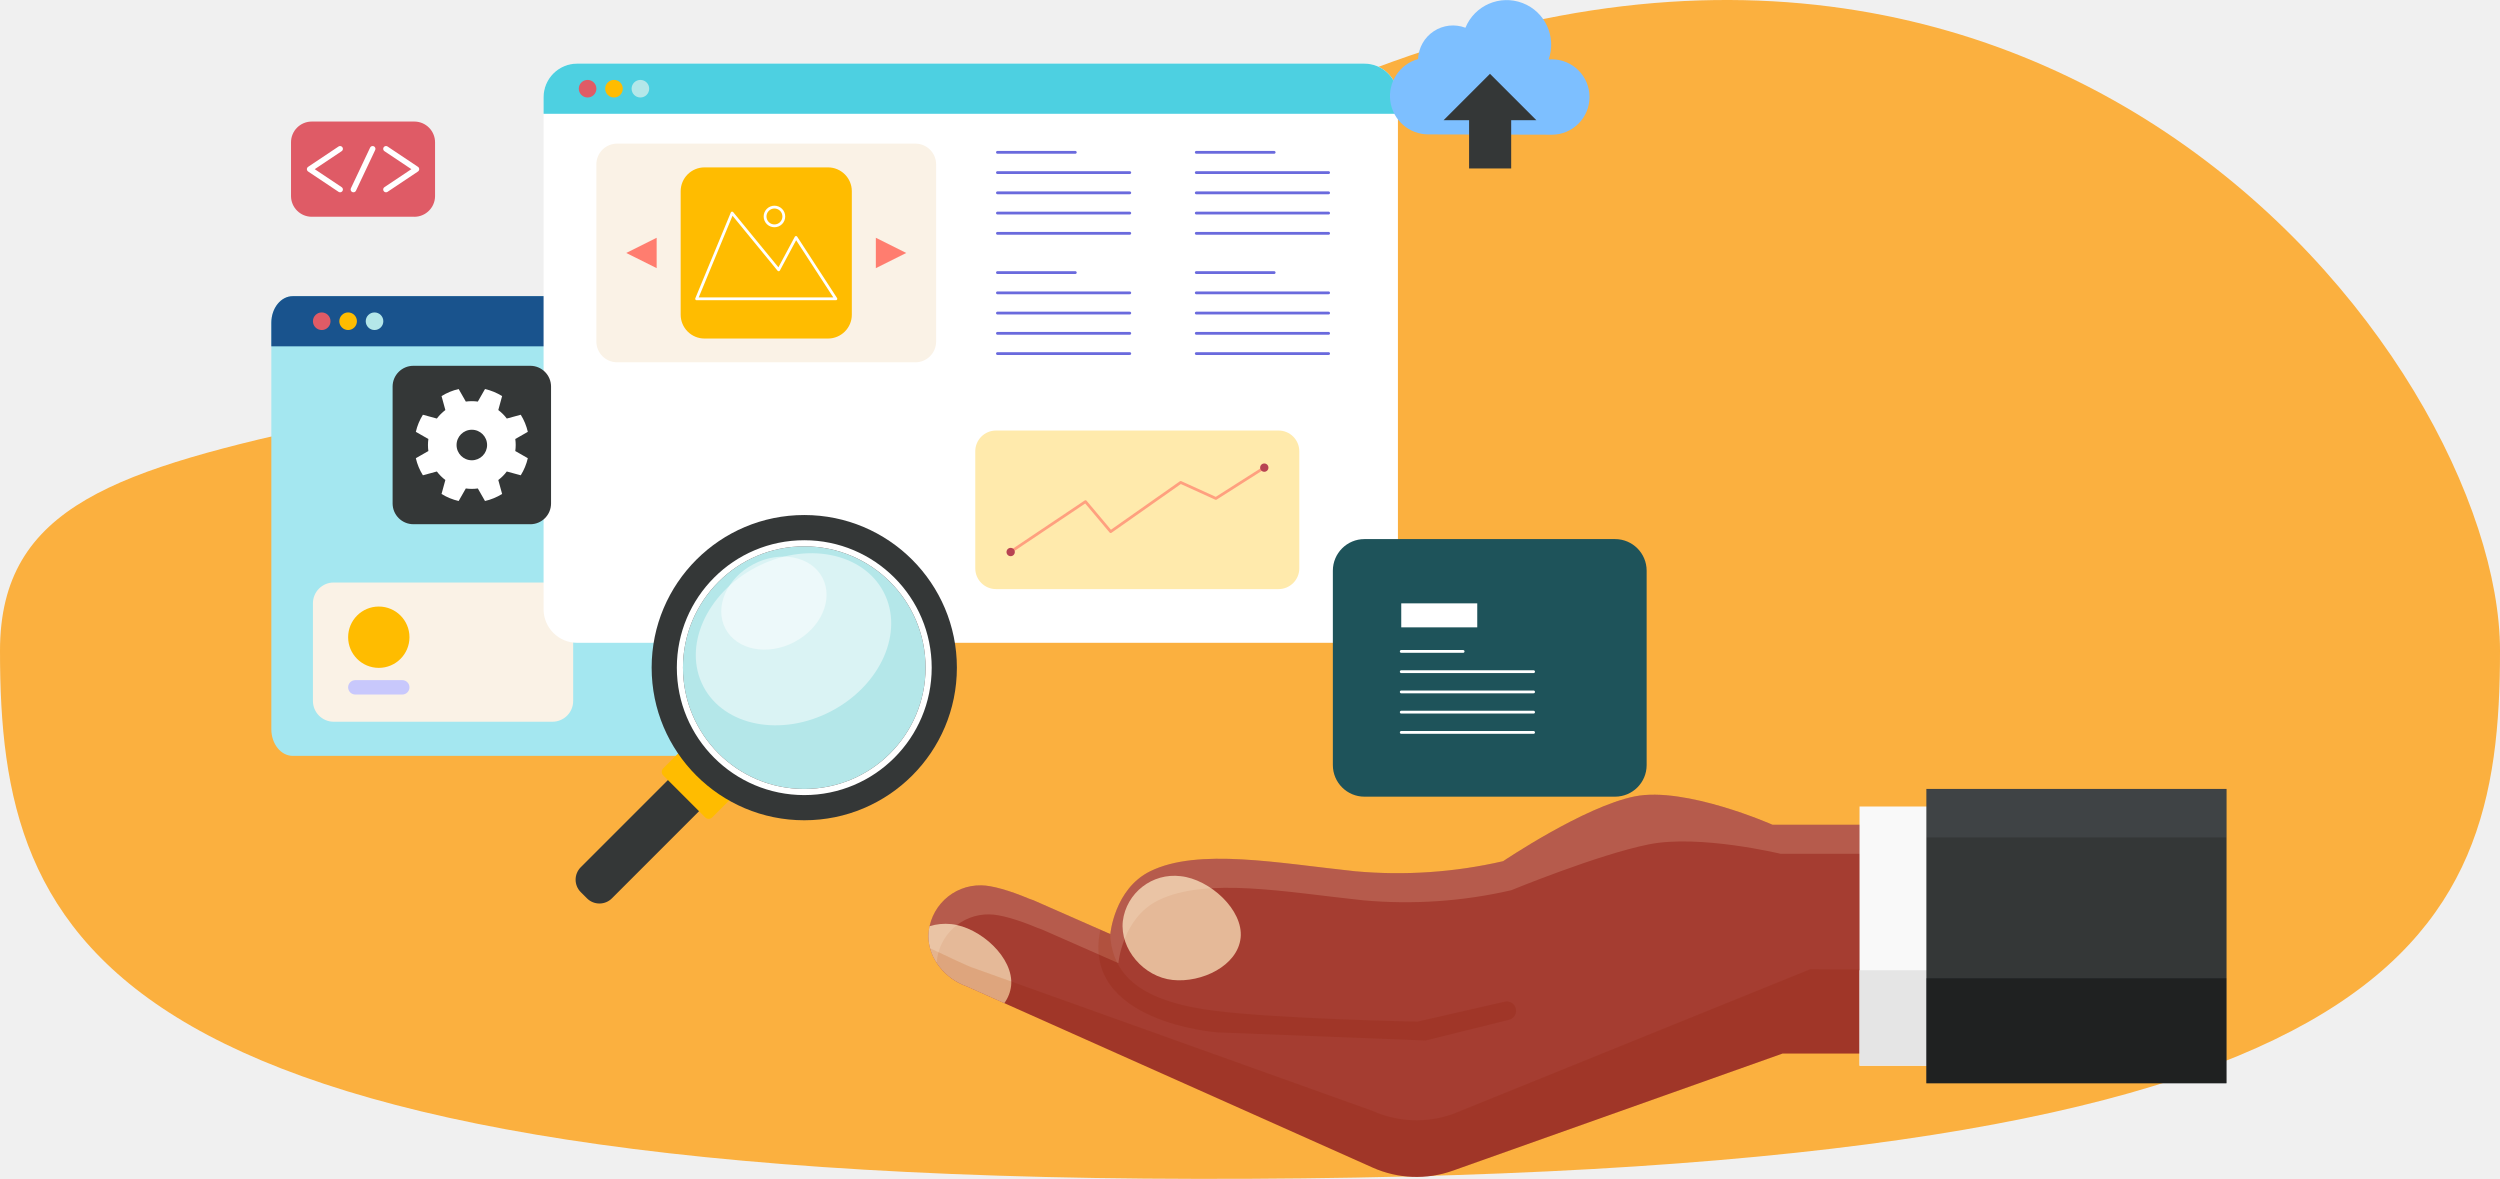
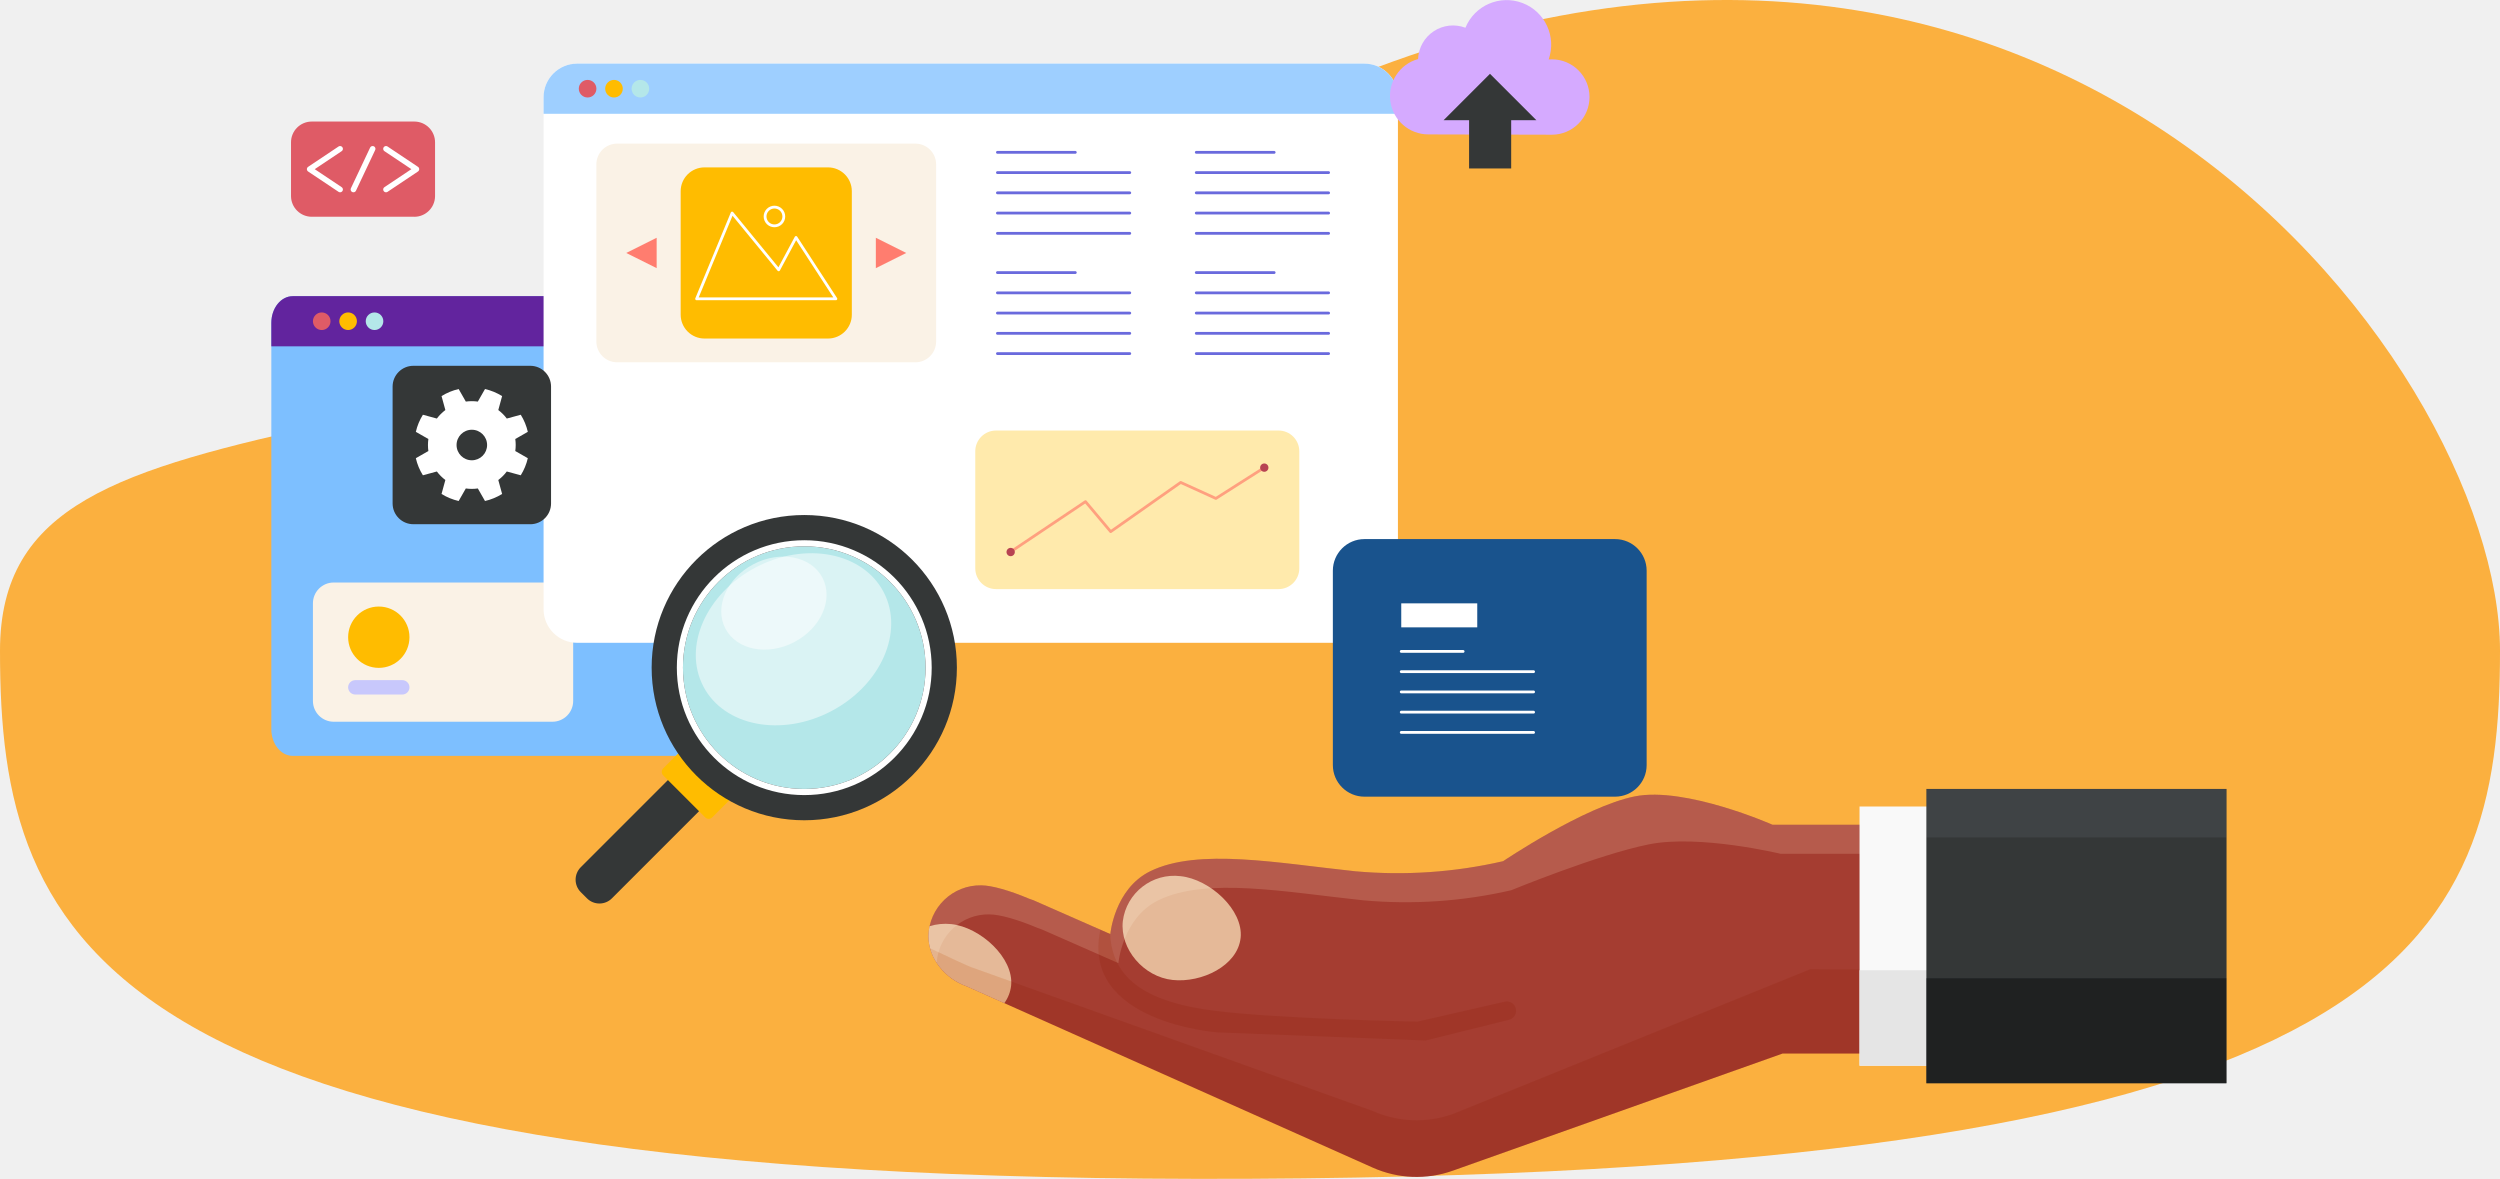
<svg xmlns="http://www.w3.org/2000/svg" width="445.333" height="210" viewBox="0 0 445.333 210">
  <defs>
    <clipPath id="clip-path">
      <rect id="Rectángulo_461842" data-name="Rectángulo 461842" width="348.289" height="209.657" fill="none" />
    </clipPath>
    <clipPath id="clip-path-3">
      <rect id="Rectángulo_461828" data-name="Rectángulo 461828" width="176.397" height="40.741" fill="none" />
    </clipPath>
    <clipPath id="clip-path-4">
      <rect id="Rectángulo_461829" data-name="Rectángulo 461829" width="172.909" height="30.002" fill="none" />
    </clipPath>
    <clipPath id="clip-path-5">
      <rect id="Rectángulo_461834" data-name="Rectángulo 461834" width="53.472" height="18.701" fill="none" />
    </clipPath>
    <clipPath id="clip-path-6">
      <rect id="Rectángulo_461836" data-name="Rectángulo 461836" width="53.472" height="8.621" fill="none" />
    </clipPath>
    <clipPath id="clip-path-7">
      <rect id="Rectángulo_461837" data-name="Rectángulo 461837" width="74.406" height="19.738" fill="none" />
    </clipPath>
    <clipPath id="clip-path-8">
      <rect id="Rectángulo_461839" data-name="Rectángulo 461839" width="34.811" height="30.658" fill="none" />
    </clipPath>
    <clipPath id="clip-path-9">
      <rect id="Rectángulo_461840" data-name="Rectángulo 461840" width="18.766" height="16.575" fill="none" />
    </clipPath>
  </defs>
  <g id="Grupo_1211946" data-name="Grupo 1211946" transform="translate(-1017.711 -1846)">
    <path id="Trazado_1272217" data-name="Trazado 1272217" d="M222.667-6.732c138.323-68.82,222.667,42.11,222.667,94.054s-16.869,93.035-222.667,94.054S0,139.268,0,87.323,84.343,62.089,222.667-6.732Z" transform="translate(1017.711 1874.605)" fill="#fbb03f" />
    <g id="Grupo_1212182" data-name="Grupo 1212182" transform="translate(1066.044 1846)">
      <g id="Grupo_1212181" data-name="Grupo 1212181" clip-path="url(#clip-path)">
        <g id="Grupo_1212180" data-name="Grupo 1212180">
          <g id="Grupo_1212179" data-name="Grupo 1212179" clip-path="url(#clip-path)">
            <path id="Trazado_1276898" data-name="Trazado 1276898" d="M377.709,253.708h-22s-15.512-6.854-24.529-5.05S307.729,260.2,307.729,260.2A83.786,83.786,0,0,1,281.4,262c-13.707-1.443-28.016-4.209-36.553,0-6.373,3.141-7.095,11.182-7.095,11.182l-13.33-5.865c-.372-.164-.742-.3-1.112-.423-3.412-1.442-6.672-2.39-8.538-2.39a9.243,9.243,0,0,0-9.418,9.058c0,3.972,2.985,7.6,6.818,8.935l72.314,32.284a19.2,19.2,0,0,0,14.253.56l58.774-20.876h24.528Z" transform="translate(-88.303 -106.796)" fill="#a53d31" />
            <path id="Trazado_1276899" data-name="Trazado 1276899" d="M287.053,284.767c-.522,4.975-6.93,8.048-12.1,7.505s-9.409-5.488-8.887-10.463a9.243,9.243,0,0,1,10.312-8.025c5.173.543,11.2,6.009,10.678,10.984" transform="translate(-114.391 -117.707)" fill="#e5b998" />
            <path id="Trazado_1276900" data-name="Trazado 1276900" d="M212.167,299.853l6.7,2.991a6.5,6.5,0,0,0,1.215-3.1c.522-4.975-5.5-10.44-10.678-10.984a9.69,9.69,0,0,0-3.871.378,8.77,8.77,0,0,0-.184,1.78c0,3.972,2.985,7.6,6.818,8.935" transform="translate(-88.302 -124.148)" fill="#e5b998" />
            <g id="Grupo_1212160" data-name="Grupo 1212160" transform="translate(117.338 168.916)" opacity="0.5" style="mix-blend-mode: multiply;isolation: isolate">
              <g id="Grupo_1212159" data-name="Grupo 1212159">
                <g id="Grupo_1212158" data-name="Grupo 1212158" clip-path="url(#clip-path-3)">
                  <path id="Trazado_1276901" data-name="Trazado 1276901" d="M380.673,300.189l-18.015-.112-63.7,25.806a19.2,19.2,0,0,1-14.253-.56l-71.5-25.606c-.613-.213-3.515-1.546-7.339-3.367a10.3,10.3,0,0,0,6.527,6.79L284.7,335.423a19.2,19.2,0,0,0,14.253.56l58.773-20.876h24.529Z" transform="translate(-205.86 -296.35)" fill="#f0caa4" />
                </g>
              </g>
            </g>
            <g id="Grupo_1212163" data-name="Grupo 1212163" transform="translate(117.047 141.56)" opacity="0.2" style="mix-blend-mode: screen;isolation: isolate">
              <g id="Grupo_1212162" data-name="Grupo 1212162">
                <g id="Grupo_1212161" data-name="Grupo 1212161" clip-path="url(#clip-path-4)">
                  <path id="Trazado_1276902" data-name="Trazado 1276902" d="M216.211,269.679c1.867,0,5.127.948,8.538,2.39.37.123.74.259,1.112.423l13.33,5.865s.721-8.041,7.094-11.182c8.537-4.209,22.846-1.443,36.553,0a83.789,83.789,0,0,0,26.333-1.8S324.682,259,333.7,257.2s23.447,1.683,23.447,1.683h21.11l-.549-5.17h-22s-15.511-6.854-24.529-5.05S307.729,260.2,307.729,260.2A83.783,83.783,0,0,1,281.4,262c-13.708-1.443-28.016-4.209-36.553,0-6.373,3.142-7.094,11.182-7.094,11.182l-13.33-5.865c-.372-.164-.742-.3-1.112-.423-3.412-1.442-6.672-2.39-8.538-2.39a9.244,9.244,0,0,0-9.419,9.058,8.73,8.73,0,0,0,1.465,4.741,9.256,9.256,0,0,1,9.4-8.628" transform="translate(-205.349 -248.356)" fill="#f0caa4" />
                </g>
              </g>
            </g>
            <rect id="Rectángulo_461830" data-name="Rectángulo 461830" width="17.315" height="46.172" transform="translate(282.913 143.666)" fill="#f9f9f9" />
            <rect id="Rectángulo_461831" data-name="Rectángulo 461831" width="17.315" height="17" transform="translate(282.913 172.838)" fill="#e5e5e5" />
            <rect id="Rectángulo_461832" data-name="Rectángulo 461832" width="53.472" height="52.425" transform="translate(294.817 140.54)" fill="#343737" />
            <g id="Grupo_1212166" data-name="Grupo 1212166" transform="translate(294.817 174.263)" opacity="0.5" style="mix-blend-mode: multiply;isolation: isolate">
              <g id="Grupo_1212165" data-name="Grupo 1212165">
                <g id="Grupo_1212164" data-name="Grupo 1212164" clip-path="url(#clip-path-5)">
                  <rect id="Rectángulo_461833" data-name="Rectángulo 461833" width="53.472" height="18.701" transform="translate(0 0)" fill="#2e333b" />
                </g>
              </g>
            </g>
            <g id="Grupo_1212169" data-name="Grupo 1212169" transform="translate(294.817 140.563)" opacity="0.3" style="mix-blend-mode: screen;isolation: isolate">
              <g id="Grupo_1212168" data-name="Grupo 1212168">
                <g id="Grupo_1212167" data-name="Grupo 1212167" clip-path="url(#clip-path-6)">
                  <rect id="Rectángulo_461835" data-name="Rectángulo 461835" width="53.472" height="8.621" transform="translate(0)" fill="#2e333b" />
                </g>
              </g>
            </g>
            <g id="Grupo_1212172" data-name="Grupo 1212172" transform="translate(147.316 165.611)" opacity="0.5" style="mix-blend-mode: multiply;isolation: isolate">
              <g id="Grupo_1212171" data-name="Grupo 1212171">
                <g id="Grupo_1212170" data-name="Grupo 1212170" clip-path="url(#clip-path-7)">
                  <path id="Trazado_1276903" data-name="Trazado 1276903" d="M331.6,306.61a1.664,1.664,0,0,0-.771-3.238l-15.531,3.55s-24.529-.481-36.072-1.924-18.277-5.291-18.656-13.649c0-.009,0-.018,0-.027l-1.754-.772c-3.569,16.571,20.892,18.3,20.892,18.3l37.034,1.443Z" transform="translate(-258.455 -290.551)" fill="#f0caa4" />
                </g>
              </g>
            </g>
-             <path id="Trazado_1276904" data-name="Trazado 1276904" d="M96.995,97.305v72.389c0,2.628-1.71,4.754-3.813,4.754H3.819C1.71,174.447,0,172.321,0,169.694V97.305c0-2.622,1.71-4.748,3.819-4.748H93.182c2.1,0,3.813,2.126,3.813,4.748" transform="translate(0 -39.801)" fill="#a4e7f0" />
+             <path id="Trazado_1276904" data-name="Trazado 1276904" d="M96.995,97.305v72.389c0,2.628-1.71,4.754-3.813,4.754H3.819C1.71,174.447,0,172.321,0,169.694V97.305c0-2.622,1.71-4.748,3.819-4.748H93.182c2.1,0,3.813,2.126,3.813,4.748" transform="translate(0 -39.801)" fill="#7dbfff" />
            <path id="Trazado_1276905" data-name="Trazado 1276905" d="M55.659,206.852H16.7a3.7,3.7,0,0,1-3.7-3.7v-17.4a3.7,3.7,0,0,1,3.7-3.7H55.659a3.7,3.7,0,0,1,3.7,3.7v17.4a3.7,3.7,0,0,1-3.7,3.7" transform="translate(-5.59 -78.287)" fill="#faf2e6" />
-             <path id="Trazado_1276906" data-name="Trazado 1276906" d="M96.995,97.305v4.184H0V97.305c0-2.622,1.71-4.748,3.819-4.748H93.182c2.1,0,3.813,2.126,3.813,4.748" transform="translate(0 -39.801)" fill="#19538d" />
+             <path id="Trazado_1276906" data-name="Trazado 1276906" d="M96.995,97.305v4.184H0V97.305c0-2.622,1.71-4.748,3.819-4.748H93.182c2.1,0,3.813,2.126,3.813,4.748" transform="translate(0 -39.801)" fill="#62249e" />
            <path id="Trazado_1276907" data-name="Trazado 1276907" d="M16.135,99.209a1.567,1.567,0,1,1-1.567-1.567,1.567,1.567,0,0,1,1.567,1.567" transform="translate(-5.59 -41.987)" fill="#df5b66" />
            <path id="Trazado_1276908" data-name="Trazado 1276908" d="M23.925,98.1a1.567,1.567,0,1,1-2.216,0,1.567,1.567,0,0,1,2.216,0" transform="translate(-9.138 -41.987)" fill="#ffbc00" />
            <path id="Trazado_1276909" data-name="Trazado 1276909" d="M32.635,99.209a1.567,1.567,0,1,1-1.567-1.567,1.567,1.567,0,0,1,1.567,1.567" transform="translate(-12.685 -41.987)" fill="#b4e7e9" />
            <path id="Trazado_1276910" data-name="Trazado 1276910" d="M34.927,195.02a5.463,5.463,0,1,1-5.463-5.463,5.463,5.463,0,0,1,5.463,5.463" transform="translate(-10.32 -81.512)" fill="#ffbc00" />
            <path id="Trazado_1276911" data-name="Trazado 1276911" d="M33.644,215.122H25.282a1.282,1.282,0,1,1,0-2.565h8.362a1.282,1.282,0,1,1,0,2.565" transform="translate(-10.32 -91.402)" fill="#c8c8fc" />
            <path id="Trazado_1276912" data-name="Trazado 1276912" d="M237.272,25.872v91.2a5.984,5.984,0,0,1-5.985,5.985H91.07a5.984,5.984,0,0,1-5.985-5.985v-91.2a5.984,5.984,0,0,1,5.985-5.985H231.287a5.984,5.984,0,0,1,5.985,5.985" transform="translate(-36.588 -8.552)" fill="#fff" />
-             <path id="Trazado_1276913" data-name="Trazado 1276913" d="M237.272,25.872v2.947H85.085V25.872a5.984,5.984,0,0,1,5.985-5.985H231.287a5.984,5.984,0,0,1,5.985,5.985" transform="translate(-36.588 -8.552)" fill="#4dd0e1" />
+             <path id="Trazado_1276913" data-name="Trazado 1276913" d="M237.272,25.872v2.947H85.085V25.872a5.984,5.984,0,0,1,5.985-5.985H231.287a5.984,5.984,0,0,1,5.985,5.985" transform="translate(-36.588 -8.552)" fill="#9ecfff" />
            <path id="Trazado_1276914" data-name="Trazado 1276914" d="M99.223,26.538a1.567,1.567,0,1,1-1.567-1.567,1.567,1.567,0,0,1,1.567,1.567" transform="translate(-41.319 -10.738)" fill="#df5b66" />
            <path id="Trazado_1276915" data-name="Trazado 1276915" d="M107.014,25.431a1.567,1.567,0,1,1-2.217,0,1.567,1.567,0,0,1,2.217,0" transform="translate(-44.867 -10.738)" fill="#ffbc00" />
            <path id="Trazado_1276916" data-name="Trazado 1276916" d="M115.723,26.538a1.567,1.567,0,1,1-1.567-1.567,1.567,1.567,0,0,1,1.567,1.567" transform="translate(-48.414 -10.738)" fill="#b4e7e9" />
            <path id="Trazado_1276917" data-name="Trazado 1276917" d="M158.407,83.839H105.283a3.7,3.7,0,0,1-3.7-3.7V48.585a3.7,3.7,0,0,1,3.7-3.7h53.123a3.7,3.7,0,0,1,3.7,3.7V80.144a3.7,3.7,0,0,1-3.7,3.7" transform="translate(-43.684 -19.303)" fill="#faf2e6" />
            <path id="Trazado_1276918" data-name="Trazado 1276918" d="M154.167,82.8H132.175a4.248,4.248,0,0,1-4.248-4.248V56.56a4.248,4.248,0,0,1,4.248-4.248h21.992a4.248,4.248,0,0,1,4.248,4.248V78.552a4.248,4.248,0,0,1-4.248,4.248" transform="translate(-55.01 -22.495)" fill="#ffbc00" />
            <path id="Trazado_1276919" data-name="Trazado 1276919" d="M110.922,77.014l5.415,2.707V74.306Z" transform="translate(-47.698 -31.953)" fill="#ff7d6f" />
            <path id="Trazado_1276920" data-name="Trazado 1276920" d="M194.336,77.014l-5.415,2.707V74.306Z" transform="translate(-81.238 -31.953)" fill="#ff7d6f" />
            <path id="Trazado_1276921" data-name="Trazado 1276921" d="M157.718,81.858l-7.1-10.931-3.092,5.768-8.292-10.119L132.91,81.858Z" transform="translate(-57.153 -28.628)" fill="none" stroke="#fff" stroke-linecap="round" stroke-linejoin="round" stroke-width="0.5" />
            <circle id="Elipse_13737" data-name="Elipse 13737" cx="1.669" cy="1.669" r="1.669" transform="matrix(0.924, -0.383, 0.383, 0.924, 87.439, 37.659)" fill="none" stroke="#fff" stroke-linecap="round" stroke-linejoin="round" stroke-width="0.5" />
            <line id="Línea_3388" data-name="Línea 3388" x2="13.872" transform="translate(129.343 27.137)" fill="none" stroke="#6a6add" stroke-linecap="round" stroke-linejoin="round" stroke-width="0.5" />
            <line id="Línea_3389" data-name="Línea 3389" x2="23.572" transform="translate(129.343 30.744)" fill="none" stroke="#6a6add" stroke-linecap="round" stroke-linejoin="round" stroke-width="0.5" />
            <line id="Línea_3390" data-name="Línea 3390" x2="23.572" transform="translate(129.343 34.35)" fill="none" stroke="#6a6add" stroke-linecap="round" stroke-linejoin="round" stroke-width="0.5" />
            <line id="Línea_3391" data-name="Línea 3391" x2="23.572" transform="translate(129.343 37.957)" fill="none" stroke="#6a6add" stroke-linecap="round" stroke-linejoin="round" stroke-width="0.5" />
            <line id="Línea_3392" data-name="Línea 3392" x2="23.572" transform="translate(129.343 41.563)" fill="none" stroke="#6a6add" stroke-linecap="round" stroke-linejoin="round" stroke-width="0.5" />
            <line id="Línea_3393" data-name="Línea 3393" x2="13.872" transform="translate(129.343 48.559)" fill="none" stroke="#6a6add" stroke-linecap="round" stroke-linejoin="round" stroke-width="0.5" />
            <line id="Línea_3394" data-name="Línea 3394" x2="23.572" transform="translate(129.343 52.166)" fill="none" stroke="#6a6add" stroke-linecap="round" stroke-linejoin="round" stroke-width="0.5" />
            <line id="Línea_3395" data-name="Línea 3395" x2="23.572" transform="translate(129.343 55.772)" fill="none" stroke="#6a6add" stroke-linecap="round" stroke-linejoin="round" stroke-width="0.5" />
            <line id="Línea_3396" data-name="Línea 3396" x2="23.572" transform="translate(129.343 59.379)" fill="none" stroke="#6a6add" stroke-linecap="round" stroke-linejoin="round" stroke-width="0.5" />
            <line id="Línea_3397" data-name="Línea 3397" x2="23.572" transform="translate(129.343 62.985)" fill="none" stroke="#6a6add" stroke-linecap="round" stroke-linejoin="round" stroke-width="0.5" />
            <line id="Línea_3398" data-name="Línea 3398" x2="13.872" transform="translate(164.764 27.137)" fill="none" stroke="#6a6add" stroke-linecap="round" stroke-linejoin="round" stroke-width="0.5" />
            <line id="Línea_3399" data-name="Línea 3399" x2="23.572" transform="translate(164.764 30.744)" fill="none" stroke="#6a6add" stroke-linecap="round" stroke-linejoin="round" stroke-width="0.5" />
            <line id="Línea_3400" data-name="Línea 3400" x2="23.572" transform="translate(164.764 34.35)" fill="none" stroke="#6a6add" stroke-linecap="round" stroke-linejoin="round" stroke-width="0.5" />
            <line id="Línea_3401" data-name="Línea 3401" x2="23.572" transform="translate(164.764 37.957)" fill="none" stroke="#6a6add" stroke-linecap="round" stroke-linejoin="round" stroke-width="0.5" />
            <line id="Línea_3402" data-name="Línea 3402" x2="23.572" transform="translate(164.764 41.563)" fill="none" stroke="#6a6add" stroke-linecap="round" stroke-linejoin="round" stroke-width="0.5" />
            <line id="Línea_3403" data-name="Línea 3403" x2="13.872" transform="translate(164.764 48.559)" fill="none" stroke="#6a6add" stroke-linecap="round" stroke-linejoin="round" stroke-width="0.5" />
            <line id="Línea_3404" data-name="Línea 3404" x2="23.572" transform="translate(164.764 52.166)" fill="none" stroke="#6a6add" stroke-linecap="round" stroke-linejoin="round" stroke-width="0.5" />
            <line id="Línea_3405" data-name="Línea 3405" x2="23.572" transform="translate(164.764 55.772)" fill="none" stroke="#6a6add" stroke-linecap="round" stroke-linejoin="round" stroke-width="0.5" />
            <line id="Línea_3406" data-name="Línea 3406" x2="23.572" transform="translate(164.764 59.379)" fill="none" stroke="#6a6add" stroke-linecap="round" stroke-linejoin="round" stroke-width="0.5" />
            <line id="Línea_3407" data-name="Línea 3407" x2="23.572" transform="translate(164.764 62.985)" fill="none" stroke="#6a6add" stroke-linecap="round" stroke-linejoin="round" stroke-width="0.5" />
            <path id="Trazado_1276922" data-name="Trazado 1276922" d="M274.021,162.8H223.7a3.7,3.7,0,0,1-3.7-3.7V138.252a3.7,3.7,0,0,1,3.7-3.7h50.321a3.7,3.7,0,0,1,3.7,3.7V159.1a3.7,3.7,0,0,1-3.7,3.7" transform="translate(-94.605 -57.861)" fill="#ffeaac" />
            <path id="Trazado_1276923" data-name="Trazado 1276923" d="M230.942,161.177l13.395-8.977,4.489,5.344,12.469-8.764,6.27,2.85,8.621-5.486" transform="translate(-99.308 -62.843)" fill="none" stroke="#ffa07f" stroke-linecap="round" stroke-linejoin="round" stroke-width="0.5" />
            <path id="Trazado_1276924" data-name="Trazado 1276924" d="M231.237,171.96a.741.741,0,1,1-.741-.741.741.741,0,0,1,.741.741" transform="translate(-98.797 -73.626)" fill="#b74352" />
            <path id="Trazado_1276925" data-name="Trazado 1276925" d="M310.5,145.585a.741.741,0,1,1-.741-.741.741.741,0,0,1,.741.741" transform="translate(-132.881 -62.285)" fill="#b74352" />
            <path id="Trazado_1276926" data-name="Trazado 1276926" d="M62.429,142.543H41.605a3.7,3.7,0,0,1-3.7-3.7V118.024a3.7,3.7,0,0,1,3.7-3.7H62.429a3.7,3.7,0,0,1,3.7,3.7v20.824a3.7,3.7,0,0,1-3.7,3.7" transform="translate(-16.302 -49.163)" fill="#343737" />
            <path id="Trazado_1276927" data-name="Trazado 1276927" d="M62.95,131.551a7.868,7.868,0,0,0-.074-1.07l2.233-1.276a9.964,9.964,0,0,0-1.258-3.045l-2.486.677a7.677,7.677,0,0,0-1.515-1.515l.681-2.486a10.038,10.038,0,0,0-3.049-1.257l-1.276,2.236a7.769,7.769,0,0,0-2.141,0l-1.276-2.236a10.038,10.038,0,0,0-3.049,1.257l.681,2.486a7.692,7.692,0,0,0-1.515,1.515l-2.486-.677a9.964,9.964,0,0,0-1.258,3.045l2.233,1.276a7.849,7.849,0,0,0,0,2.144L45.161,133.9a9.964,9.964,0,0,0,1.258,3.045l2.486-.677a7.6,7.6,0,0,0,1.515,1.515l-.681,2.486a10.038,10.038,0,0,0,3.049,1.257l1.276-2.236a7.43,7.43,0,0,0,2.141,0l1.276,2.236a10.038,10.038,0,0,0,3.049-1.257l-.681-2.486a7.585,7.585,0,0,0,1.515-1.515l2.486.677a9.964,9.964,0,0,0,1.258-3.045l-2.233-1.276a7.926,7.926,0,0,0,.074-1.074m-7.815,2.722a2.72,2.72,0,1,1,2.722-2.722,2.72,2.72,0,0,1-2.722,2.722" transform="translate(-19.42 -52.28)" fill="#fff" />
            <path id="Trazado_1276928" data-name="Trazado 1276928" d="M28.114,54.951H9.855a3.7,3.7,0,0,1-3.7-3.7V41.689a3.7,3.7,0,0,1,3.7-3.7H28.114a3.7,3.7,0,0,1,3.7,3.7v9.567a3.7,3.7,0,0,1-3.7,3.7" transform="translate(-2.649 -16.338)" fill="#df5b66" />
            <path id="Trazado_1276929" data-name="Trazado 1276929" d="M17.4,46.517l-5.415,3.621,5.415,3.62" transform="translate(-5.152 -20.003)" fill="none" stroke="#fff" stroke-linecap="round" stroke-linejoin="round" stroke-width="1" />
            <path id="Trazado_1276930" data-name="Trazado 1276930" d="M35.839,53.758l5.415-3.621-5.415-3.62" transform="translate(-15.411 -20.003)" fill="none" stroke="#fff" stroke-linecap="round" stroke-linejoin="round" stroke-width="1" />
            <line id="Línea_3408" data-name="Línea 3408" y1="7.241" x2="3.42" transform="translate(14.626 26.514)" fill="none" stroke="#fff" stroke-linecap="round" stroke-linejoin="round" stroke-width="1" />
-             <path id="Trazado_1276931" data-name="Trazado 1276931" d="M378.43,10.566c-.189,0-.376.01-.561.025a7.937,7.937,0,0,0-14.829-5.65,6.226,6.226,0,0,0-8.434,5.578,6.837,6.837,0,0,0,1.833,13.424c3.776,0,18.282.054,21.991.054a6.715,6.715,0,1,0,0-13.431" transform="translate(-150.333)" fill="#7dbfff" />
+             <path id="Trazado_1276931" data-name="Trazado 1276931" d="M378.43,10.566c-.189,0-.376.01-.561.025a7.937,7.937,0,0,0-14.829-5.65,6.226,6.226,0,0,0-8.434,5.578,6.837,6.837,0,0,0,1.833,13.424c3.776,0,18.282.054,21.991.054a6.715,6.715,0,1,0,0-13.431" transform="translate(-150.333)" fill="#d5aaff" />
            <path id="Trazado_1276932" data-name="Trazado 1276932" d="M382.883,31.324l-8.259-8.259-8.259,8.259H370.9v8.609h7.5V31.324Z" transform="translate(-157.541 -9.918)" fill="#343737" />
-             <path id="Trazado_1276933" data-name="Trazado 1276933" d="M382.016,214.361H337.378a5.628,5.628,0,0,1-5.629-5.628V174.106a5.628,5.628,0,0,1,5.629-5.629h44.638a5.628,5.628,0,0,1,5.629,5.629v34.627a5.628,5.628,0,0,1-5.629,5.628" transform="translate(-142.656 -72.447)" fill="#1e535a" />
+             <path id="Trazado_1276933" data-name="Trazado 1276933" d="M382.016,214.361H337.378a5.628,5.628,0,0,1-5.629-5.628V174.106a5.628,5.628,0,0,1,5.629-5.629h44.638a5.628,5.628,0,0,1,5.629,5.629v34.627a5.628,5.628,0,0,1-5.629,5.628" transform="translate(-142.656 -72.447)" fill="#19538d" />
            <rect id="Rectángulo_461838" data-name="Rectángulo 461838" width="13.537" height="4.275" transform="translate(201.277 107.477)" fill="#fff" />
            <line id="Línea_3409" data-name="Línea 3409" x2="11.022" transform="translate(201.276 116.04)" fill="none" stroke="#fff" stroke-linecap="round" stroke-linejoin="round" stroke-width="0.5" />
            <line id="Línea_3410" data-name="Línea 3410" x2="23.572" transform="translate(201.276 119.647)" fill="none" stroke="#fff" stroke-linecap="round" stroke-linejoin="round" stroke-width="0.5" />
            <line id="Línea_3411" data-name="Línea 3411" x2="23.572" transform="translate(201.276 123.253)" fill="none" stroke="#fff" stroke-linecap="round" stroke-linejoin="round" stroke-width="0.5" />
            <line id="Línea_3412" data-name="Línea 3412" x2="23.572" transform="translate(201.276 126.86)" fill="none" stroke="#fff" stroke-linecap="round" stroke-linejoin="round" stroke-width="0.5" />
            <line id="Línea_3413" data-name="Línea 3413" x2="23.572" transform="translate(201.276 130.467)" fill="none" stroke="#fff" stroke-linecap="round" stroke-linejoin="round" stroke-width="0.5" />
            <path id="Trazado_1276934" data-name="Trazado 1276934" d="M131.132,219.553a3.138,3.138,0,0,1,0,4.437l-29.575,29.575a3.138,3.138,0,0,1-4.437,0l-1.109-1.109a3.137,3.137,0,0,1,0-4.436l29.575-29.575a3.136,3.136,0,0,1,4.436,0Z" transform="translate(-40.891 -93.538)" fill="#343737" />
            <path id="Trazado_1276935" data-name="Trazado 1276935" d="M138.481,234.3a.882.882,0,0,1,0,1.247L131,243.027a.881.881,0,0,1-1.247,0l-7.483-7.483a.882.882,0,0,1,0-1.247l7.483-7.483a.881.881,0,0,1,1.247,0Z" transform="translate(-52.465 -97.421)" fill="#ffbc00" />
            <path id="Trazado_1276936" data-name="Trazado 1276936" d="M173.229,188.143a27.187,27.187,0,1,1-27.187-27.187,27.186,27.186,0,0,1,27.187,27.187" transform="translate(-51.109 -69.213)" fill="#343737" />
            <path id="Trazado_1276937" data-name="Trazado 1276937" d="M171.859,192.35a21.61,21.61,0,1,1-21.609-21.61,21.61,21.61,0,0,1,21.609,21.61" transform="translate(-55.316 -73.42)" fill="#b4e7e9" />
            <path id="Trazado_1276938" data-name="Trazado 1276938" d="M149.43,169.92a21.61,21.61,0,1,1-21.61,21.609,21.61,21.61,0,0,1,21.61-21.609m0-1.088a22.7,22.7,0,1,0,22.7,22.7,22.723,22.723,0,0,0-22.7-22.7" transform="translate(-54.496 -72.6)" fill="#fff" />
            <g id="Grupo_1212175" data-name="Grupo 1212175" transform="translate(75.611 98.547)" opacity="0.5">
              <g id="Grupo_1212174" data-name="Grupo 1212174">
                <g id="Grupo_1212173" data-name="Grupo 1212173" clip-path="url(#clip-path-8)">
                  <path id="Trazado_1276939" data-name="Trazado 1276939" d="M166.112,179.81c3.708,7.077-.474,16.579-9.34,21.225s-19.06,2.677-22.768-4.4.474-16.578,9.341-21.224,19.06-2.676,22.767,4.4" transform="translate(-132.653 -172.893)" fill="#fff" />
                </g>
              </g>
            </g>
            <g id="Grupo_1212178" data-name="Grupo 1212178" transform="translate(80.144 99.149)" opacity="0.5">
              <g id="Grupo_1212177" data-name="Grupo 1212177">
                <g id="Grupo_1212176" data-name="Grupo 1212176" clip-path="url(#clip-path-9)">
                  <path id="Trazado_1276940" data-name="Trazado 1276940" d="M158.637,177.707c2.008,3.832-.236,8.966-5.011,11.469s-10.275,1.425-12.283-2.407.235-8.966,5.011-11.469,10.275-1.424,12.283,2.408" transform="translate(-140.607 -173.95)" fill="#fff" />
                </g>
              </g>
            </g>
          </g>
        </g>
      </g>
    </g>
  </g>
</svg>
